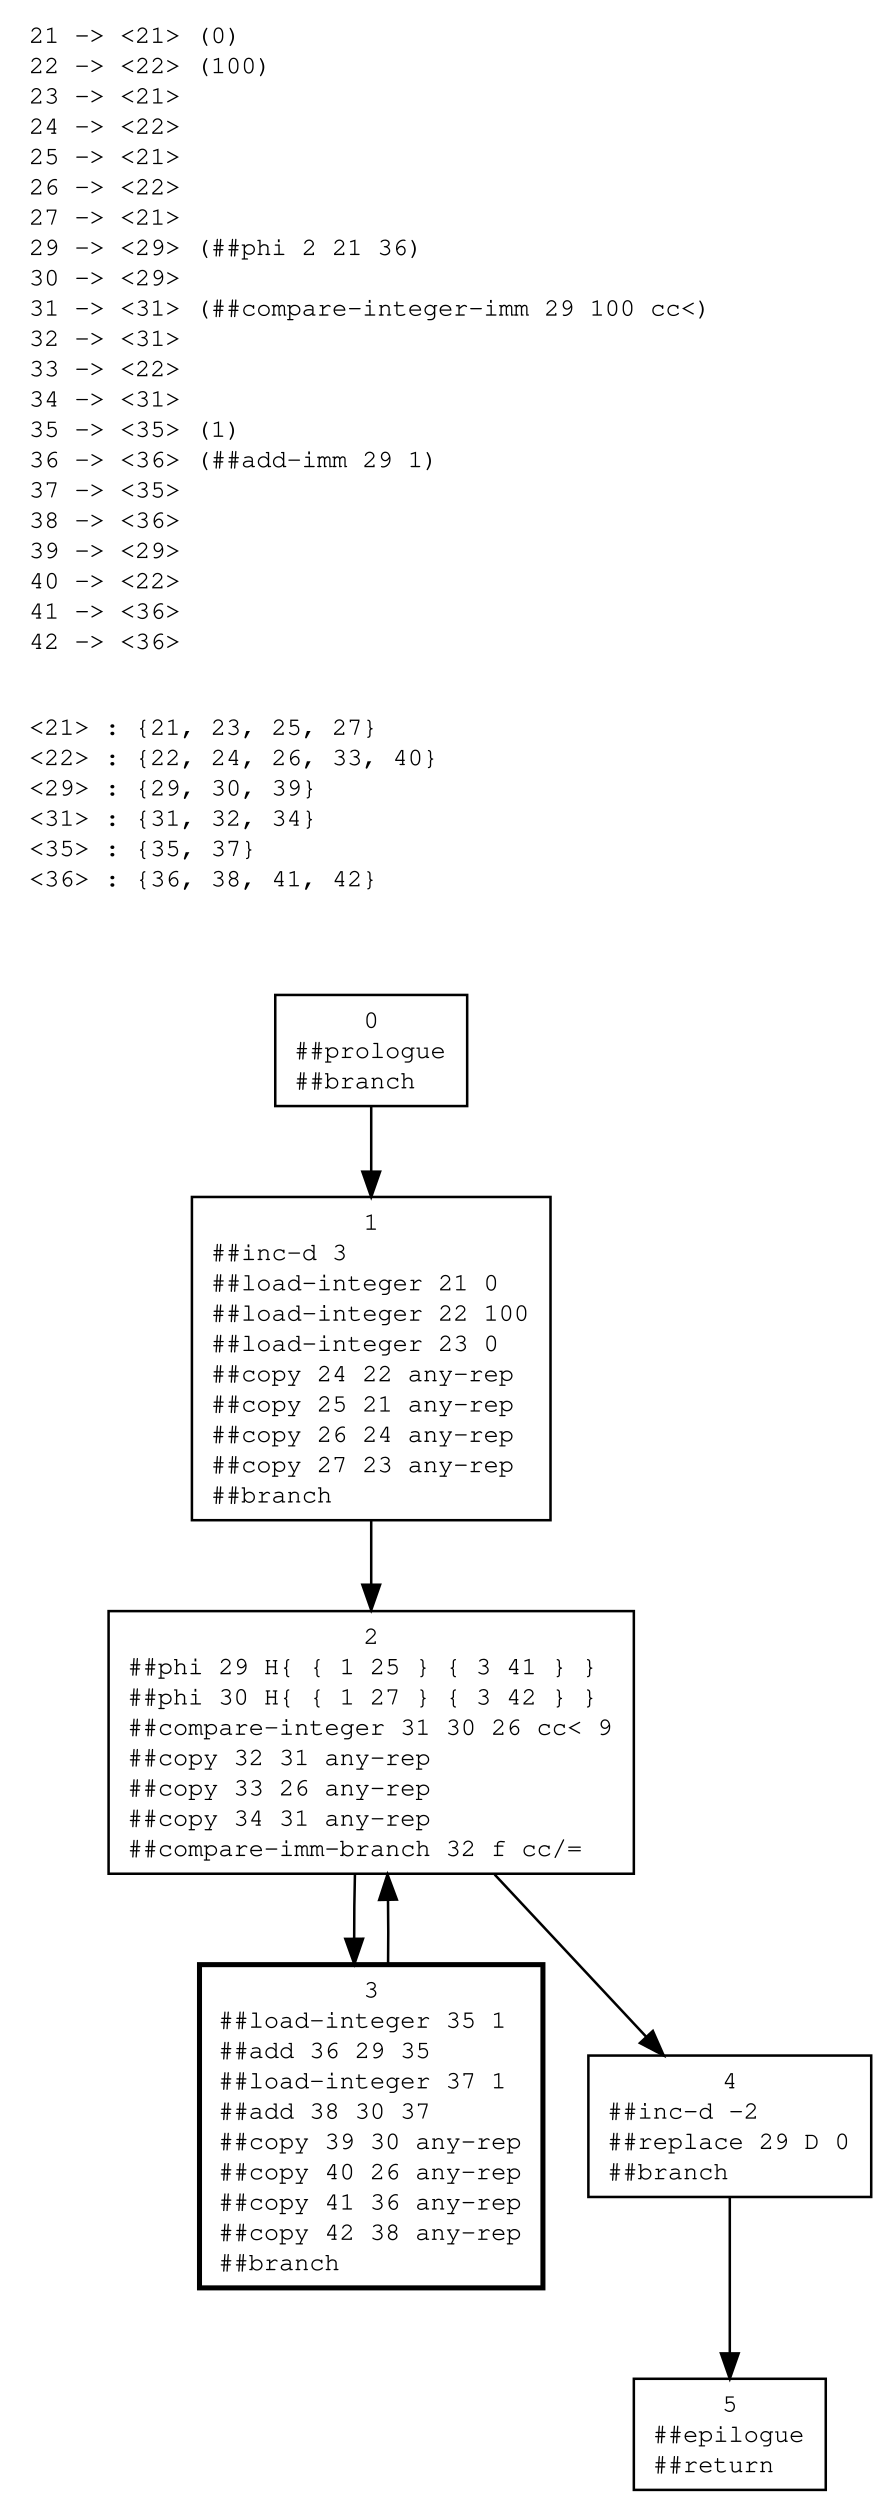
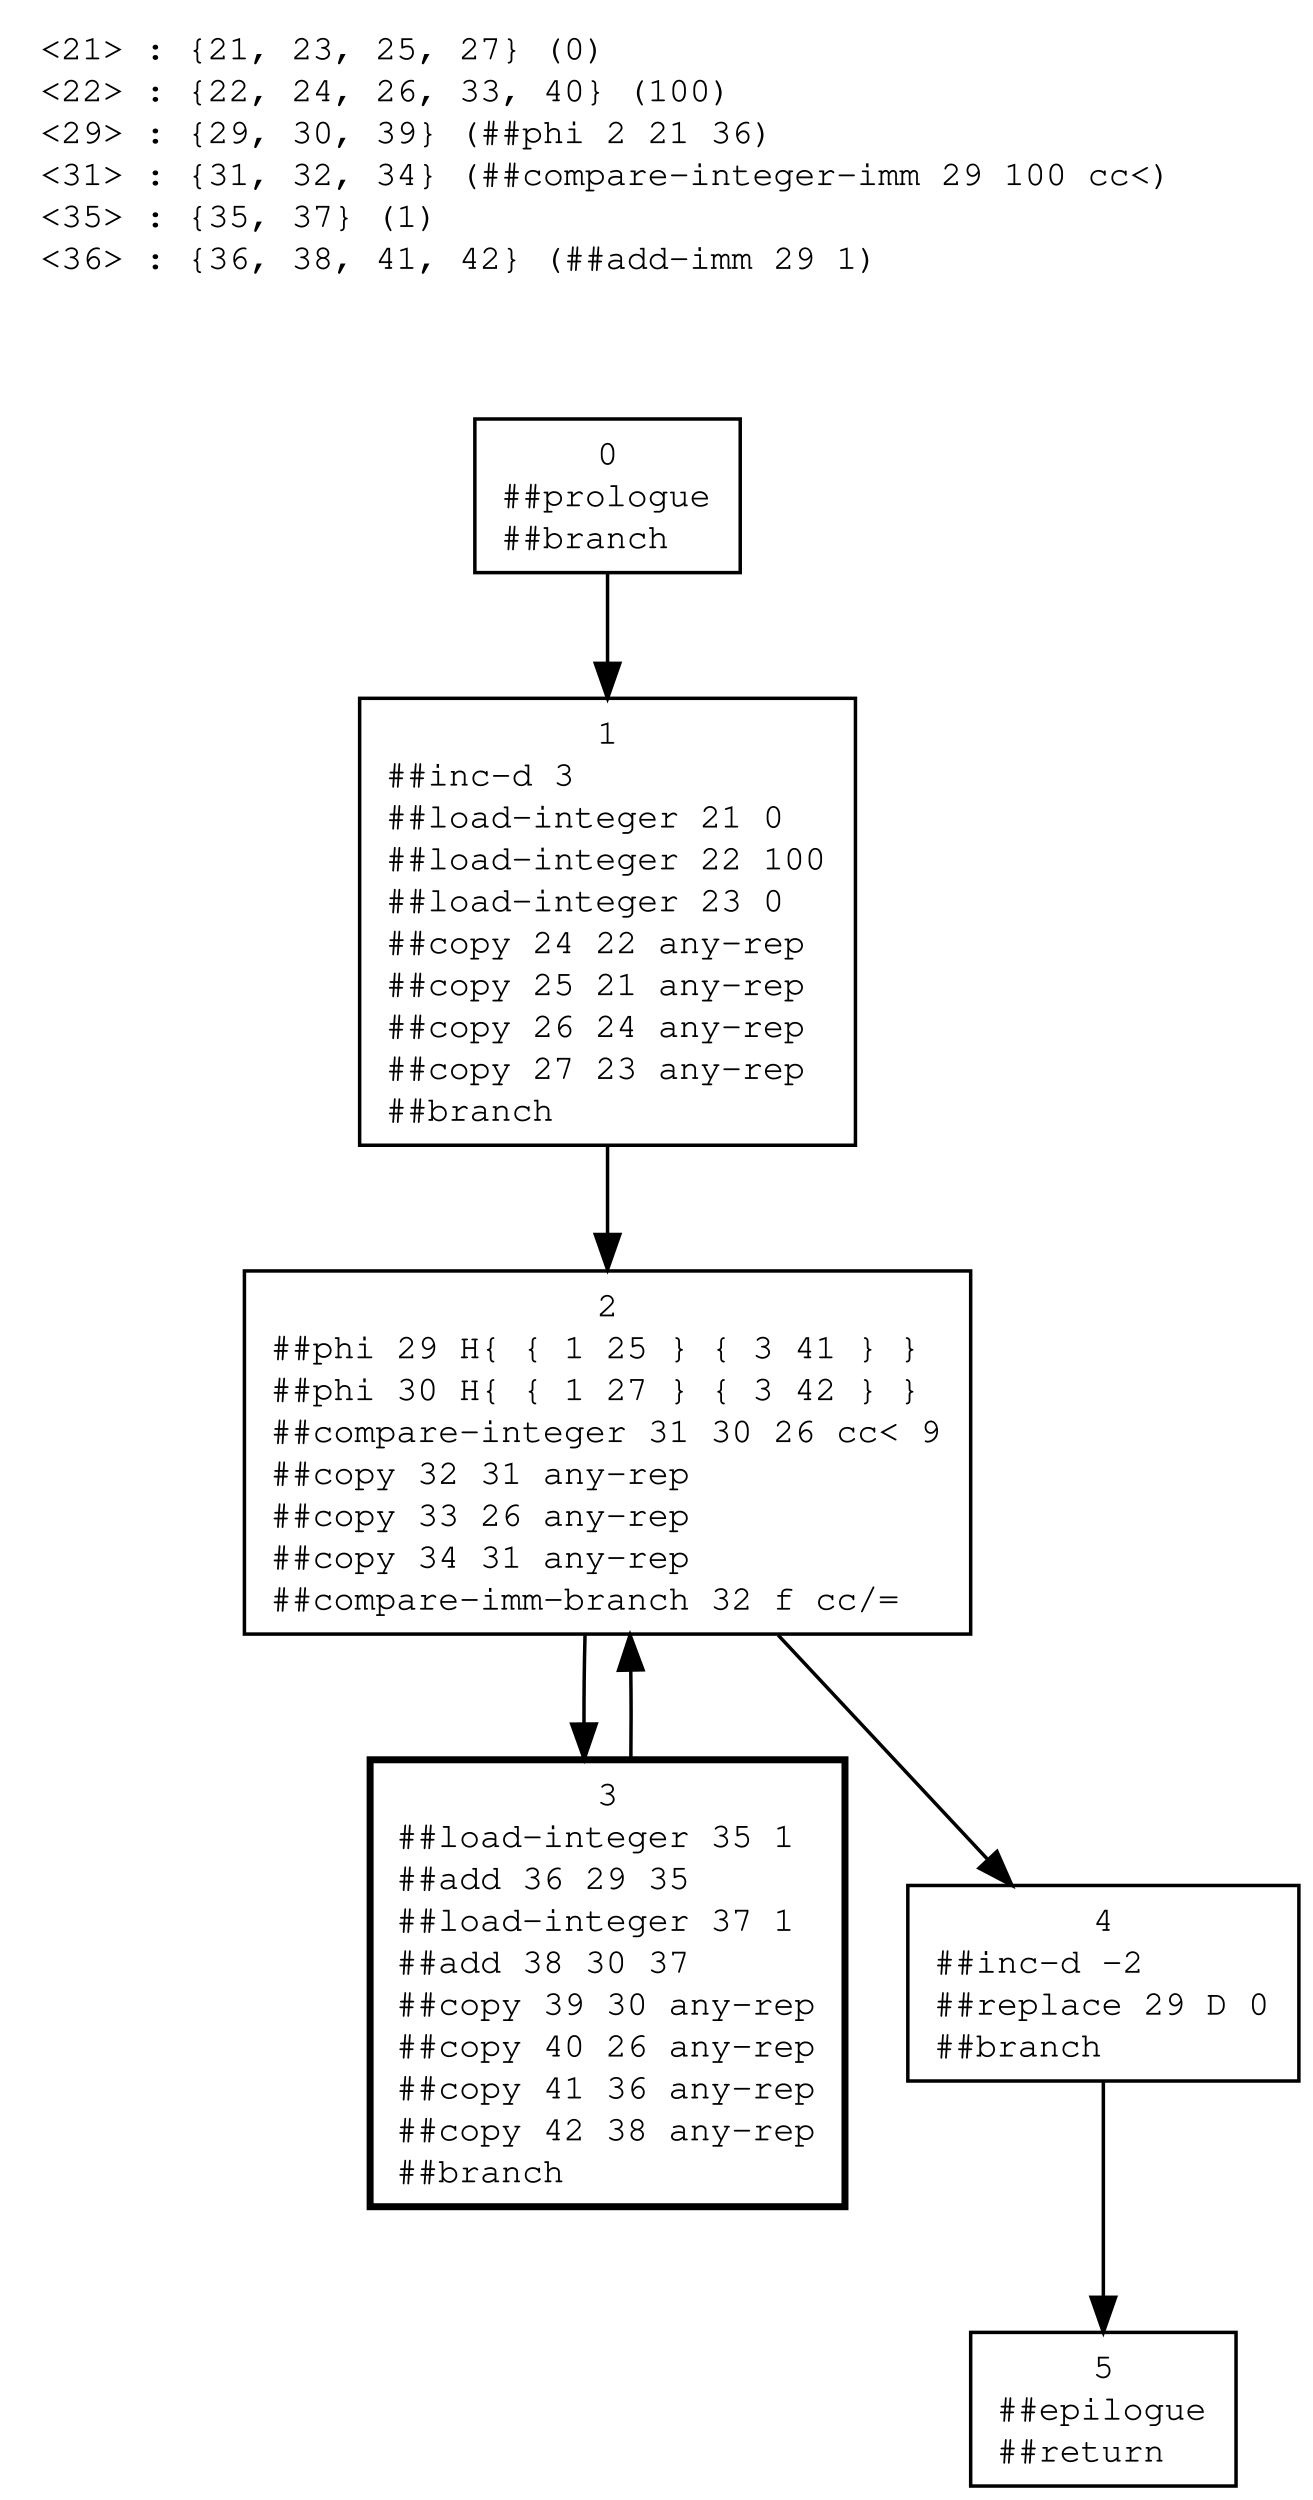
- <svg xmlns="http://www.w3.org/2000/svg" width="349pt" height="990pt" viewBox="0.00 0.00 349.00 990.00">
-   <g id="graph1" class="graph" transform="scale(1 1) rotate(0) translate(4 986)">
-     <polygon fill="white" stroke="white" points="-4,5 -4,-986 346,-986 346,5 -4,5" />
+ <svg xmlns="http://www.w3.org/2000/svg" width="376pt" height="716pt" viewBox="0.00 0.00 376.00 716.00">
+   <g id="graph1" class="graph" transform="scale(1 1) rotate(0) translate(4 712)">
+     <polygon fill="white" stroke="white" points="-4,5 -4,-712 373,-712 373,5 -4,5" />
    <g id="node1" class="node">
-       <polygon fill="none" stroke="black" points="181,-592 105,-592 105,-548 181,-548 181,-592" />
-       <text text-anchor="middle" x="143" y="-579" font-family="Courier,monospace" font-size="10.00">0</text>
-       <text text-anchor="start" x="112.5" y="-567" font-family="Courier,monospace" font-size="10.00">##prologue</text>
-       <text text-anchor="start" x="112.5" y="-555" font-family="Courier,monospace" font-size="10.00">##branch</text>
+       <polygon fill="none" stroke="black" points="208,-592 132,-592 132,-548 208,-548 208,-592" />
+       <text text-anchor="middle" x="170" y="-579" font-family="Courier,monospace" font-size="10.00">0</text>
+       <text text-anchor="start" x="139.5" y="-567" font-family="Courier,monospace" font-size="10.00">##prologue</text>
+       <text text-anchor="start" x="139.5" y="-555" font-family="Courier,monospace" font-size="10.00">##branch</text>
    </g>
    <g id="node2" class="node">
-       <polygon fill="none" stroke="black" points="214,-512 72,-512 72,-384 214,-384 214,-512" />
-       <text text-anchor="middle" x="143" y="-499" font-family="Courier,monospace" font-size="10.00">1</text>
-       <text text-anchor="start" x="79.5" y="-487" font-family="Courier,monospace" font-size="10.00">##inc-d 3</text>
-       <text text-anchor="start" x="79.5" y="-475" font-family="Courier,monospace" font-size="10.00">##load-integer 21 0</text>
-       <text text-anchor="start" x="79.5" y="-463" font-family="Courier,monospace" font-size="10.00">##load-integer 22 100</text>
-       <text text-anchor="start" x="79.5" y="-451" font-family="Courier,monospace" font-size="10.00">##load-integer 23 0</text>
-       <text text-anchor="start" x="79.5" y="-439" font-family="Courier,monospace" font-size="10.00">##copy 24 22 any-rep</text>
-       <text text-anchor="start" x="79.5" y="-427" font-family="Courier,monospace" font-size="10.00">##copy 25 21 any-rep</text>
-       <text text-anchor="start" x="79.5" y="-415" font-family="Courier,monospace" font-size="10.00">##copy 26 24 any-rep</text>
-       <text text-anchor="start" x="79.5" y="-403" font-family="Courier,monospace" font-size="10.00">##copy 27 23 any-rep</text>
-       <text text-anchor="start" x="79.5" y="-391" font-family="Courier,monospace" font-size="10.00">##branch</text>
+       <polygon fill="none" stroke="black" points="241,-512 99,-512 99,-384 241,-384 241,-512" />
+       <text text-anchor="middle" x="170" y="-499" font-family="Courier,monospace" font-size="10.00">1</text>
+       <text text-anchor="start" x="106.5" y="-487" font-family="Courier,monospace" font-size="10.00">##inc-d 3</text>
+       <text text-anchor="start" x="106.5" y="-475" font-family="Courier,monospace" font-size="10.00">##load-integer 21 0</text>
+       <text text-anchor="start" x="106.5" y="-463" font-family="Courier,monospace" font-size="10.00">##load-integer 22 100</text>
+       <text text-anchor="start" x="106.5" y="-451" font-family="Courier,monospace" font-size="10.00">##load-integer 23 0</text>
+       <text text-anchor="start" x="106.5" y="-439" font-family="Courier,monospace" font-size="10.00">##copy 24 22 any-rep</text>
+       <text text-anchor="start" x="106.5" y="-427" font-family="Courier,monospace" font-size="10.00">##copy 25 21 any-rep</text>
+       <text text-anchor="start" x="106.5" y="-415" font-family="Courier,monospace" font-size="10.00">##copy 26 24 any-rep</text>
+       <text text-anchor="start" x="106.5" y="-403" font-family="Courier,monospace" font-size="10.00">##copy 27 23 any-rep</text>
+       <text text-anchor="start" x="106.5" y="-391" font-family="Courier,monospace" font-size="10.00">##branch</text>
    </g>
    <g id="edge1" class="edge">
-       <path fill="none" stroke="black" d="M143,-547.907C143,-540.393 143,-531.528 143,-522.232" />
-       <polygon fill="black" stroke="black" points="146.5,-522.02 143,-512.02 139.5,-522.02 146.5,-522.02" />
+       <path fill="none" stroke="black" d="M170,-547.907C170,-540.393 170,-531.528 170,-522.232" />
+       <polygon fill="black" stroke="black" points="173.5,-522.02 170,-512.02 166.5,-522.02 173.5,-522.02" />
    </g>
    <g id="node3" class="node">
-       <polygon fill="none" stroke="black" points="247,-348 39,-348 39,-244 247,-244 247,-348" />
-       <text text-anchor="middle" x="143" y="-335" font-family="Courier,monospace" font-size="10.00">2</text>
-       <text text-anchor="start" x="46.5" y="-323" font-family="Courier,monospace" font-size="10.00">##phi 29 H{ { 1 25 } { 3 41 } }</text>
-       <text text-anchor="start" x="46.5" y="-311" font-family="Courier,monospace" font-size="10.00">##phi 30 H{ { 1 27 } { 3 42 } }</text>
-       <text text-anchor="start" x="46.5" y="-299" font-family="Courier,monospace" font-size="10.00">##compare-integer 31 30 26 cc&lt; 9</text>
-       <text text-anchor="start" x="46.5" y="-287" font-family="Courier,monospace" font-size="10.00">##copy 32 31 any-rep</text>
-       <text text-anchor="start" x="46.5" y="-275" font-family="Courier,monospace" font-size="10.00">##copy 33 26 any-rep</text>
-       <text text-anchor="start" x="46.5" y="-263" font-family="Courier,monospace" font-size="10.00">##copy 34 31 any-rep</text>
-       <text text-anchor="start" x="46.5" y="-251" font-family="Courier,monospace" font-size="10.00">##compare-imm-branch 32 f cc/=</text>
+       <polygon fill="none" stroke="black" points="274,-348 66,-348 66,-244 274,-244 274,-348" />
+       <text text-anchor="middle" x="170" y="-335" font-family="Courier,monospace" font-size="10.00">2</text>
+       <text text-anchor="start" x="73.5" y="-323" font-family="Courier,monospace" font-size="10.00">##phi 29 H{ { 1 25 } { 3 41 } }</text>
+       <text text-anchor="start" x="73.5" y="-311" font-family="Courier,monospace" font-size="10.00">##phi 30 H{ { 1 27 } { 3 42 } }</text>
+       <text text-anchor="start" x="73.5" y="-299" font-family="Courier,monospace" font-size="10.00">##compare-integer 31 30 26 cc&lt; 9</text>
+       <text text-anchor="start" x="73.5" y="-287" font-family="Courier,monospace" font-size="10.00">##copy 32 31 any-rep</text>
+       <text text-anchor="start" x="73.5" y="-275" font-family="Courier,monospace" font-size="10.00">##copy 33 26 any-rep</text>
+       <text text-anchor="start" x="73.5" y="-263" font-family="Courier,monospace" font-size="10.00">##copy 34 31 any-rep</text>
+       <text text-anchor="start" x="73.5" y="-251" font-family="Courier,monospace" font-size="10.00">##compare-imm-branch 32 f cc/=</text>
    </g>
    <g id="edge2" class="edge">
-       <path fill="none" stroke="black" d="M143,-383.979C143,-375.557 143,-366.935 143,-358.538" />
-       <polygon fill="black" stroke="black" points="146.5,-358.438 143,-348.438 139.5,-358.438 146.5,-358.438" />
+       <path fill="none" stroke="black" d="M170,-383.979C170,-375.557 170,-366.935 170,-358.538" />
+       <polygon fill="black" stroke="black" points="173.5,-358.438 170,-348.438 166.5,-358.438 173.5,-358.438" />
    </g>
    <g id="node4" class="node">
-       <polygon fill="none" stroke="black" stroke-width="2" points="211,-208 75,-208 75,-80 211,-80 211,-208" />
-       <text text-anchor="middle" x="143" y="-195" font-family="Courier,monospace" font-size="10.00">3</text>
-       <text text-anchor="start" x="82.5" y="-183" font-family="Courier,monospace" font-size="10.00">##load-integer 35 1</text>
-       <text text-anchor="start" x="82.5" y="-171" font-family="Courier,monospace" font-size="10.00">##add 36 29 35</text>
-       <text text-anchor="start" x="82.5" y="-159" font-family="Courier,monospace" font-size="10.00">##load-integer 37 1</text>
-       <text text-anchor="start" x="82.5" y="-147" font-family="Courier,monospace" font-size="10.00">##add 38 30 37</text>
-       <text text-anchor="start" x="82.5" y="-135" font-family="Courier,monospace" font-size="10.00">##copy 39 30 any-rep</text>
-       <text text-anchor="start" x="82.5" y="-123" font-family="Courier,monospace" font-size="10.00">##copy 40 26 any-rep</text>
-       <text text-anchor="start" x="82.5" y="-111" font-family="Courier,monospace" font-size="10.00">##copy 41 36 any-rep</text>
-       <text text-anchor="start" x="82.5" y="-99" font-family="Courier,monospace" font-size="10.00">##copy 42 38 any-rep</text>
-       <text text-anchor="start" x="82.5" y="-87" font-family="Courier,monospace" font-size="10.00">##branch</text>
+       <polygon fill="none" stroke="black" stroke-width="2" points="238,-208 102,-208 102,-80 238,-80 238,-208" />
+       <text text-anchor="middle" x="170" y="-195" font-family="Courier,monospace" font-size="10.00">3</text>
+       <text text-anchor="start" x="109.5" y="-183" font-family="Courier,monospace" font-size="10.00">##load-integer 35 1</text>
+       <text text-anchor="start" x="109.5" y="-171" font-family="Courier,monospace" font-size="10.00">##add 36 29 35</text>
+       <text text-anchor="start" x="109.5" y="-159" font-family="Courier,monospace" font-size="10.00">##load-integer 37 1</text>
+       <text text-anchor="start" x="109.5" y="-147" font-family="Courier,monospace" font-size="10.00">##add 38 30 37</text>
+       <text text-anchor="start" x="109.5" y="-135" font-family="Courier,monospace" font-size="10.00">##copy 39 30 any-rep</text>
+       <text text-anchor="start" x="109.5" y="-123" font-family="Courier,monospace" font-size="10.00">##copy 40 26 any-rep</text>
+       <text text-anchor="start" x="109.5" y="-111" font-family="Courier,monospace" font-size="10.00">##copy 41 36 any-rep</text>
+       <text text-anchor="start" x="109.5" y="-99" font-family="Courier,monospace" font-size="10.00">##copy 42 38 any-rep</text>
+       <text text-anchor="start" x="109.5" y="-87" font-family="Courier,monospace" font-size="10.00">##branch</text>
    </g>
    <g id="edge3" class="edge">
-       <path fill="none" stroke="black" d="M136.55,-243.69C136.336,-235.481 136.236,-226.862 136.252,-218.273" />
-       <polygon fill="black" stroke="black" points="139.752,-218.254 136.322,-208.229 132.752,-218.204 139.752,-218.254" />
+       <path fill="none" stroke="black" d="M163.55,-243.69C163.336,-235.481 163.236,-226.862 163.252,-218.273" />
+       <polygon fill="black" stroke="black" points="166.752,-218.254 163.322,-208.229 159.752,-218.204 166.752,-218.254" />
    </g>
    <g id="node5" class="node">
-       <polygon fill="none" stroke="black" points="341,-172 229,-172 229,-116 341,-116 341,-172" />
-       <text text-anchor="middle" x="285" y="-159" font-family="Courier,monospace" font-size="10.00">4</text>
-       <text text-anchor="start" x="236.5" y="-147" font-family="Courier,monospace" font-size="10.00">##inc-d -2</text>
-       <text text-anchor="start" x="236.5" y="-135" font-family="Courier,monospace" font-size="10.00">##replace 29 D 0</text>
-       <text text-anchor="start" x="236.5" y="-123" font-family="Courier,monospace" font-size="10.00">##branch</text>
+       <polygon fill="none" stroke="black" points="368,-172 256,-172 256,-116 368,-116 368,-172" />
+       <text text-anchor="middle" x="312" y="-159" font-family="Courier,monospace" font-size="10.00">4</text>
+       <text text-anchor="start" x="263.5" y="-147" font-family="Courier,monospace" font-size="10.00">##inc-d -2</text>
+       <text text-anchor="start" x="263.5" y="-135" font-family="Courier,monospace" font-size="10.00">##replace 29 D 0</text>
+       <text text-anchor="start" x="263.5" y="-123" font-family="Courier,monospace" font-size="10.00">##branch</text>
    </g>
    <g id="edge4" class="edge">
-       <path fill="none" stroke="black" d="M191.868,-243.69C211.699,-222.463 234.089,-198.496 251.945,-179.382" />
-       <polygon fill="black" stroke="black" points="254.531,-181.742 258.8,-172.045 249.416,-176.963 254.531,-181.742" />
+       <path fill="none" stroke="black" d="M218.868,-243.69C238.699,-222.463 261.089,-198.496 278.945,-179.382" />
+       <polygon fill="black" stroke="black" points="281.531,-181.742 285.8,-172.045 276.416,-176.963 281.531,-181.742" />
    </g>
    <g id="edge5" class="edge">
-       <path fill="none" stroke="black" d="M149.678,-208.229C149.782,-216.636 149.774,-225.24 149.653,-233.615" />
-       <polygon fill="black" stroke="black" points="146.152,-233.622 149.45,-243.69 153.151,-233.763 146.152,-233.622" />
+       <path fill="none" stroke="black" d="M176.678,-208.229C176.782,-216.636 176.774,-225.24 176.653,-233.615" />
+       <polygon fill="black" stroke="black" points="173.152,-233.622 176.45,-243.69 180.151,-233.763 173.152,-233.622" />
    </g>
    <g id="node6" class="node">
-       <polygon fill="none" stroke="black" points="323,-44 247,-44 247,-1.42109e-14 323,-0 323,-44" />
-       <text text-anchor="middle" x="285" y="-31" font-family="Courier,monospace" font-size="10.00">5</text>
-       <text text-anchor="start" x="254.5" y="-19" font-family="Courier,monospace" font-size="10.00">##epilogue</text>
-       <text text-anchor="start" x="254.5" y="-7" font-family="Courier,monospace" font-size="10.00">##return</text>
+       <polygon fill="none" stroke="black" points="350,-44 274,-44 274,-1.42109e-14 350,-0 350,-44" />
+       <text text-anchor="middle" x="312" y="-31" font-family="Courier,monospace" font-size="10.00">5</text>
+       <text text-anchor="start" x="281.5" y="-19" font-family="Courier,monospace" font-size="10.00">##epilogue</text>
+       <text text-anchor="start" x="281.5" y="-7" font-family="Courier,monospace" font-size="10.00">##return</text>
    </g>
    <g id="edge6" class="edge">
-       <path fill="none" stroke="black" d="M285,-115.704C285,-97.293 285,-73.237 285,-54.11" />
-       <polygon fill="black" stroke="black" points="288.5,-54.058 285,-44.058 281.5,-54.058 288.5,-54.058" />
+       <path fill="none" stroke="black" d="M312,-115.704C312,-97.293 312,-73.237 312,-54.11" />
+       <polygon fill="black" stroke="black" points="315.5,-54.058 312,-44.058 308.5,-54.058 315.5,-54.058" />
    </g>
    <g id="node7" class="node">
-       <text text-anchor="start" x="7.5" y="-969" font-family="Courier,monospace" font-size="10.00">21 -&gt; &lt;21&gt; (0)</text>
-       <text text-anchor="start" x="7.5" y="-957" font-family="Courier,monospace" font-size="10.00">22 -&gt; &lt;22&gt; (100)</text>
-       <text text-anchor="start" x="7.5" y="-945" font-family="Courier,monospace" font-size="10.00">23 -&gt; &lt;21&gt;</text>
-       <text text-anchor="start" x="7.5" y="-933" font-family="Courier,monospace" font-size="10.00">24 -&gt; &lt;22&gt;</text>
-       <text text-anchor="start" x="7.5" y="-921" font-family="Courier,monospace" font-size="10.00">25 -&gt; &lt;21&gt;</text>
-       <text text-anchor="start" x="7.5" y="-909" font-family="Courier,monospace" font-size="10.00">26 -&gt; &lt;22&gt;</text>
-       <text text-anchor="start" x="7.5" y="-897" font-family="Courier,monospace" font-size="10.00">27 -&gt; &lt;21&gt;</text>
-       <text text-anchor="start" x="7.5" y="-885" font-family="Courier,monospace" font-size="10.00">29 -&gt; &lt;29&gt; (##phi 2 21 36)</text>
-       <text text-anchor="start" x="7.5" y="-873" font-family="Courier,monospace" font-size="10.00">30 -&gt; &lt;29&gt;</text>
-       <text text-anchor="start" x="7.5" y="-861" font-family="Courier,monospace" font-size="10.00">31 -&gt; &lt;31&gt; (##compare-integer-imm 29 100 cc&lt;)</text>
-       <text text-anchor="start" x="7.5" y="-849" font-family="Courier,monospace" font-size="10.00">32 -&gt; &lt;31&gt;</text>
-       <text text-anchor="start" x="7.5" y="-837" font-family="Courier,monospace" font-size="10.00">33 -&gt; &lt;22&gt;</text>
-       <text text-anchor="start" x="7.5" y="-825" font-family="Courier,monospace" font-size="10.00">34 -&gt; &lt;31&gt;</text>
-       <text text-anchor="start" x="7.5" y="-813" font-family="Courier,monospace" font-size="10.00">35 -&gt; &lt;35&gt; (1)</text>
-       <text text-anchor="start" x="7.5" y="-801" font-family="Courier,monospace" font-size="10.00">36 -&gt; &lt;36&gt; (##add-imm 29 1)</text>
-       <text text-anchor="start" x="7.5" y="-789" font-family="Courier,monospace" font-size="10.00">37 -&gt; &lt;35&gt;</text>
-       <text text-anchor="start" x="7.5" y="-777" font-family="Courier,monospace" font-size="10.00">38 -&gt; &lt;36&gt;</text>
-       <text text-anchor="start" x="7.5" y="-765" font-family="Courier,monospace" font-size="10.00">39 -&gt; &lt;29&gt;</text>
-       <text text-anchor="start" x="7.5" y="-753" font-family="Courier,monospace" font-size="10.00">40 -&gt; &lt;22&gt;</text>
-       <text text-anchor="start" x="7.5" y="-741" font-family="Courier,monospace" font-size="10.00">41 -&gt; &lt;36&gt;</text>
-       <text text-anchor="start" x="7.5" y="-729" font-family="Courier,monospace" font-size="10.00">42 -&gt; &lt;36&gt;</text>
-       <text text-anchor="start" x="7.5" y="-695" font-family="Courier,monospace" font-size="10.00">&lt;21&gt; : {21, 23, 25, 27}</text>
-       <text text-anchor="start" x="7.5" y="-683" font-family="Courier,monospace" font-size="10.00">&lt;22&gt; : {22, 24, 26, 33, 40}</text>
-       <text text-anchor="start" x="7.5" y="-671" font-family="Courier,monospace" font-size="10.00">&lt;29&gt; : {29, 30, 39}</text>
-       <text text-anchor="start" x="7.5" y="-659" font-family="Courier,monospace" font-size="10.00">&lt;31&gt; : {31, 32, 34}</text>
-       <text text-anchor="start" x="7.5" y="-647" font-family="Courier,monospace" font-size="10.00">&lt;35&gt; : {35, 37}</text>
-       <text text-anchor="start" x="7.5" y="-635" font-family="Courier,monospace" font-size="10.00">&lt;36&gt; : {36, 38, 41, 42}</text>
+       <text text-anchor="start" x="7.5" y="-695" font-family="Courier,monospace" font-size="10.00">&lt;21&gt; : {21, 23, 25, 27} (0)</text>
+       <text text-anchor="start" x="7.5" y="-683" font-family="Courier,monospace" font-size="10.00">&lt;22&gt; : {22, 24, 26, 33, 40} (100)</text>
+       <text text-anchor="start" x="7.5" y="-671" font-family="Courier,monospace" font-size="10.00">&lt;29&gt; : {29, 30, 39} (##phi 2 21 36)</text>
+       <text text-anchor="start" x="7.5" y="-659" font-family="Courier,monospace" font-size="10.00">&lt;31&gt; : {31, 32, 34} (##compare-integer-imm 29 100 cc&lt;)</text>
+       <text text-anchor="start" x="7.5" y="-647" font-family="Courier,monospace" font-size="10.00">&lt;35&gt; : {35, 37} (1)</text>
+       <text text-anchor="start" x="7.5" y="-635" font-family="Courier,monospace" font-size="10.00">&lt;36&gt; : {36, 38, 41, 42} (##add-imm 29 1)</text>
    </g>
  </g>
</svg>
